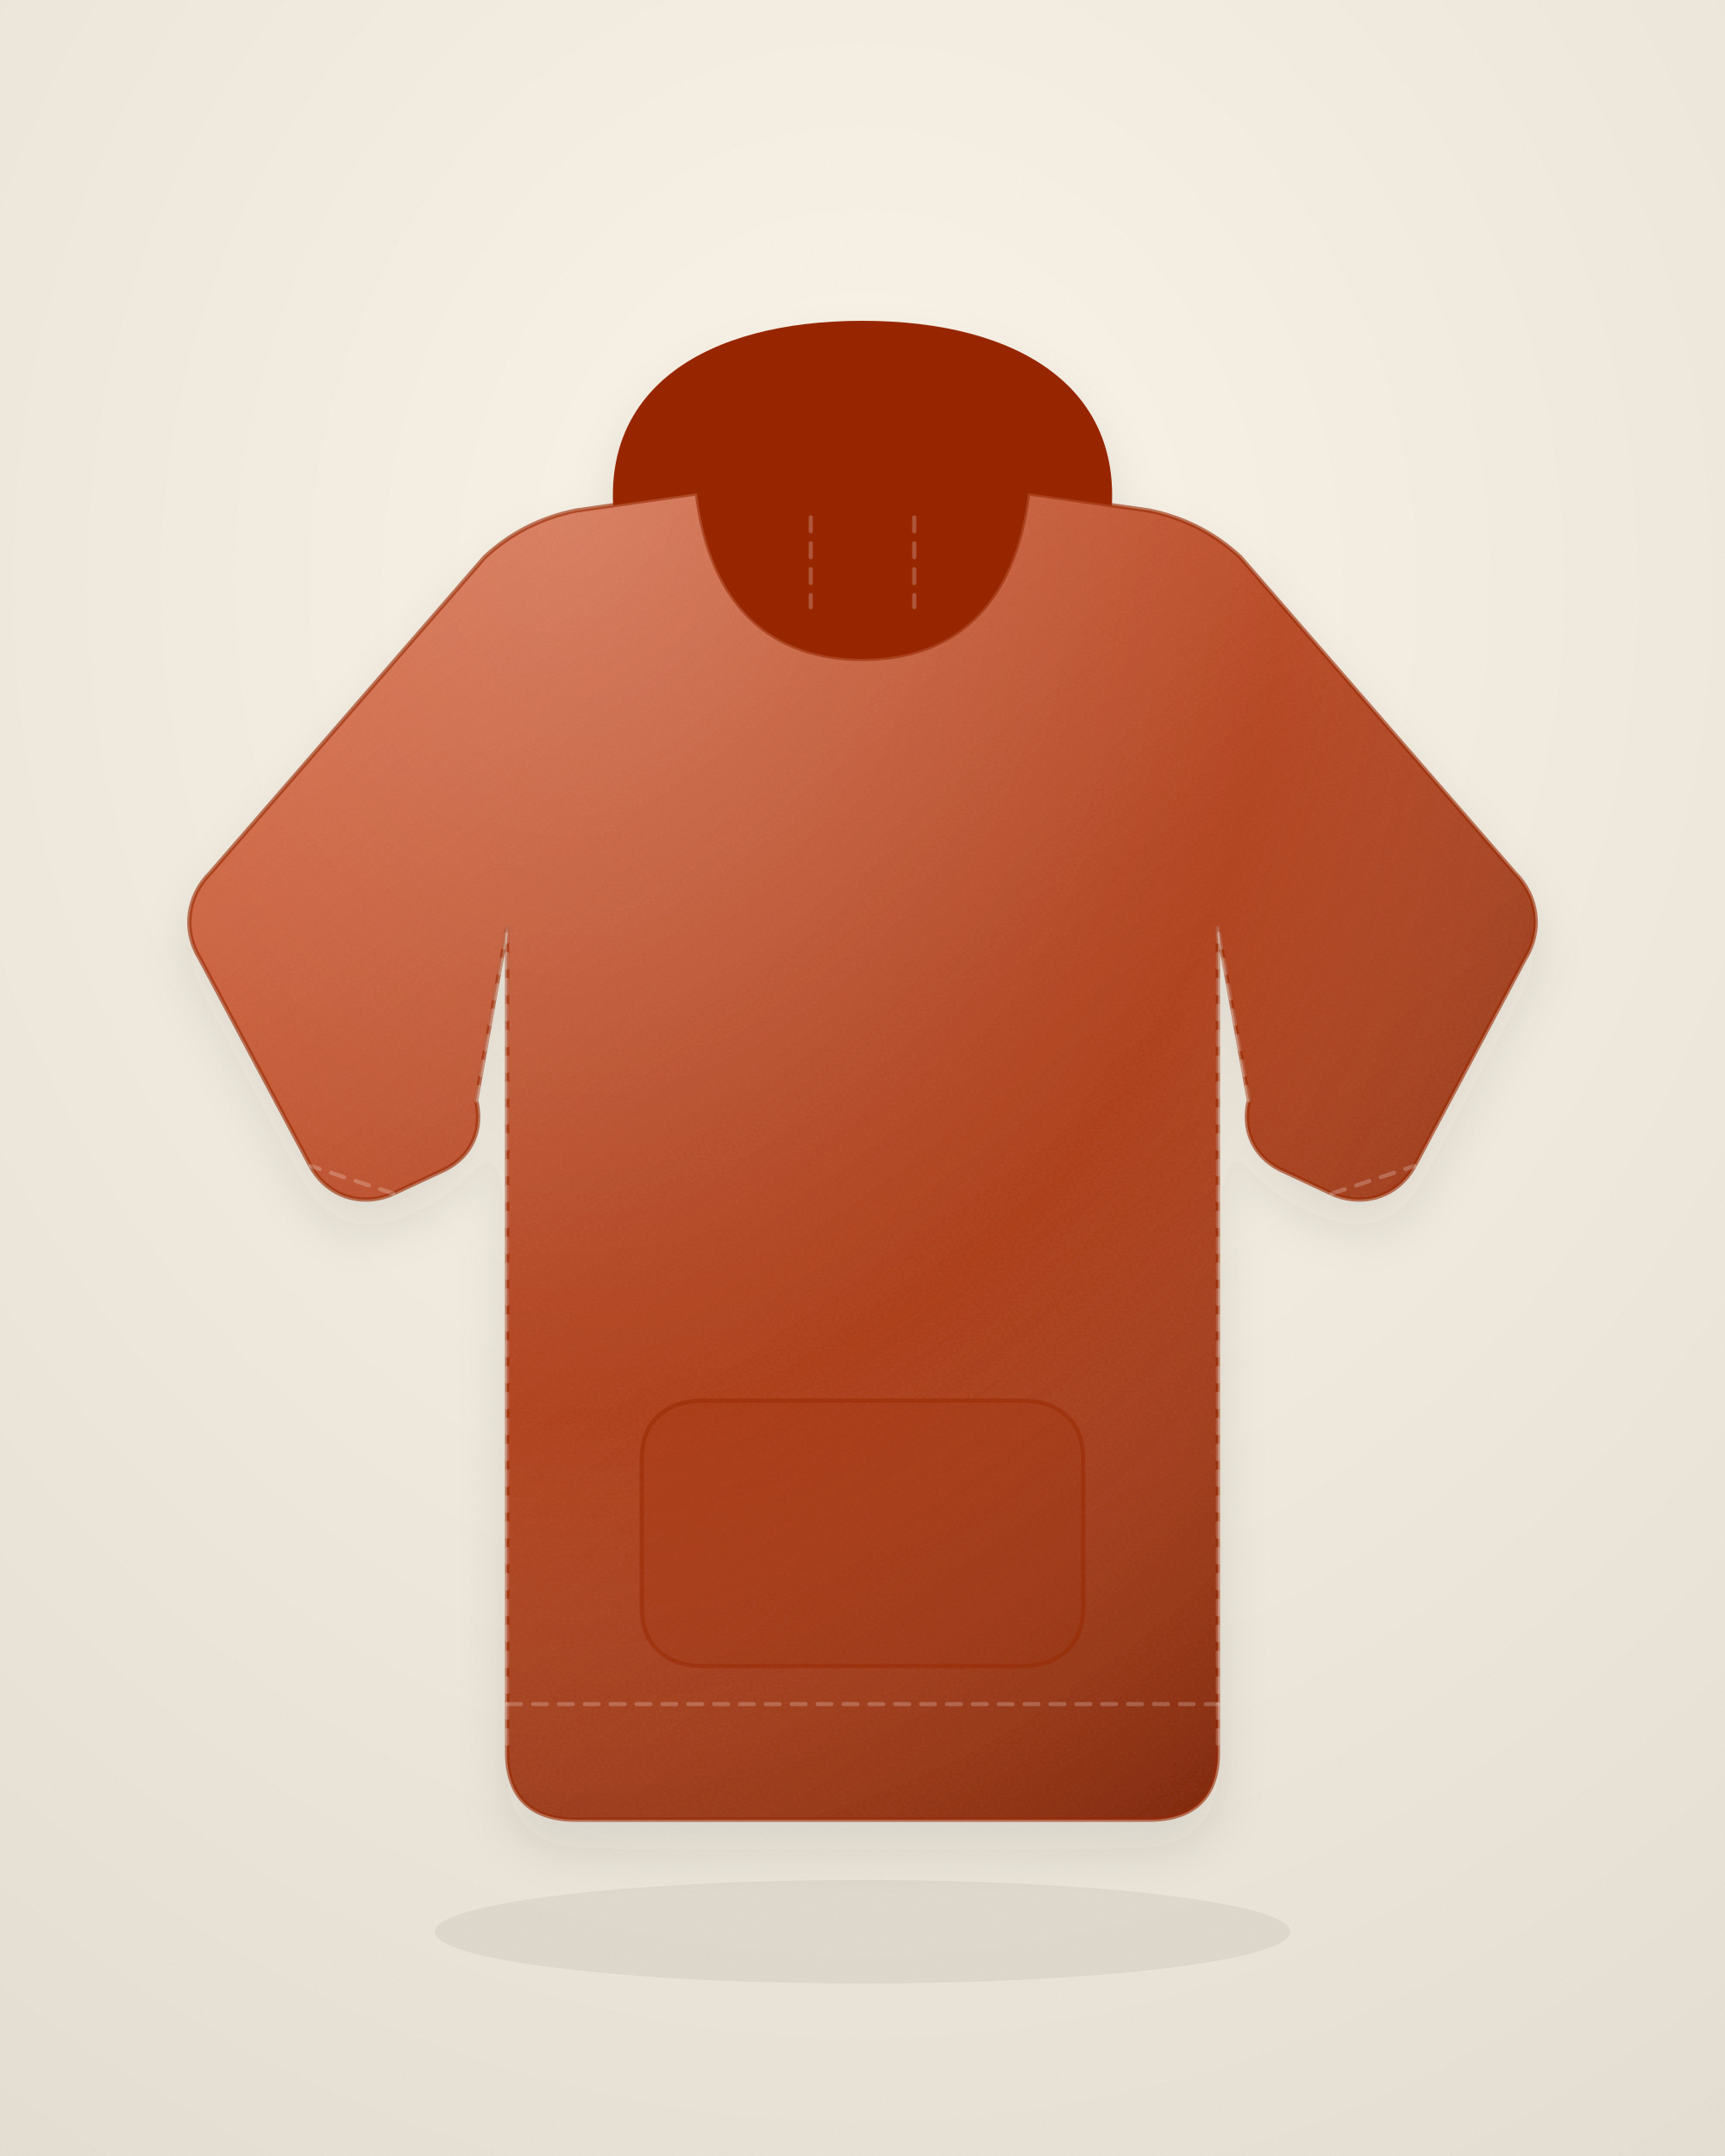
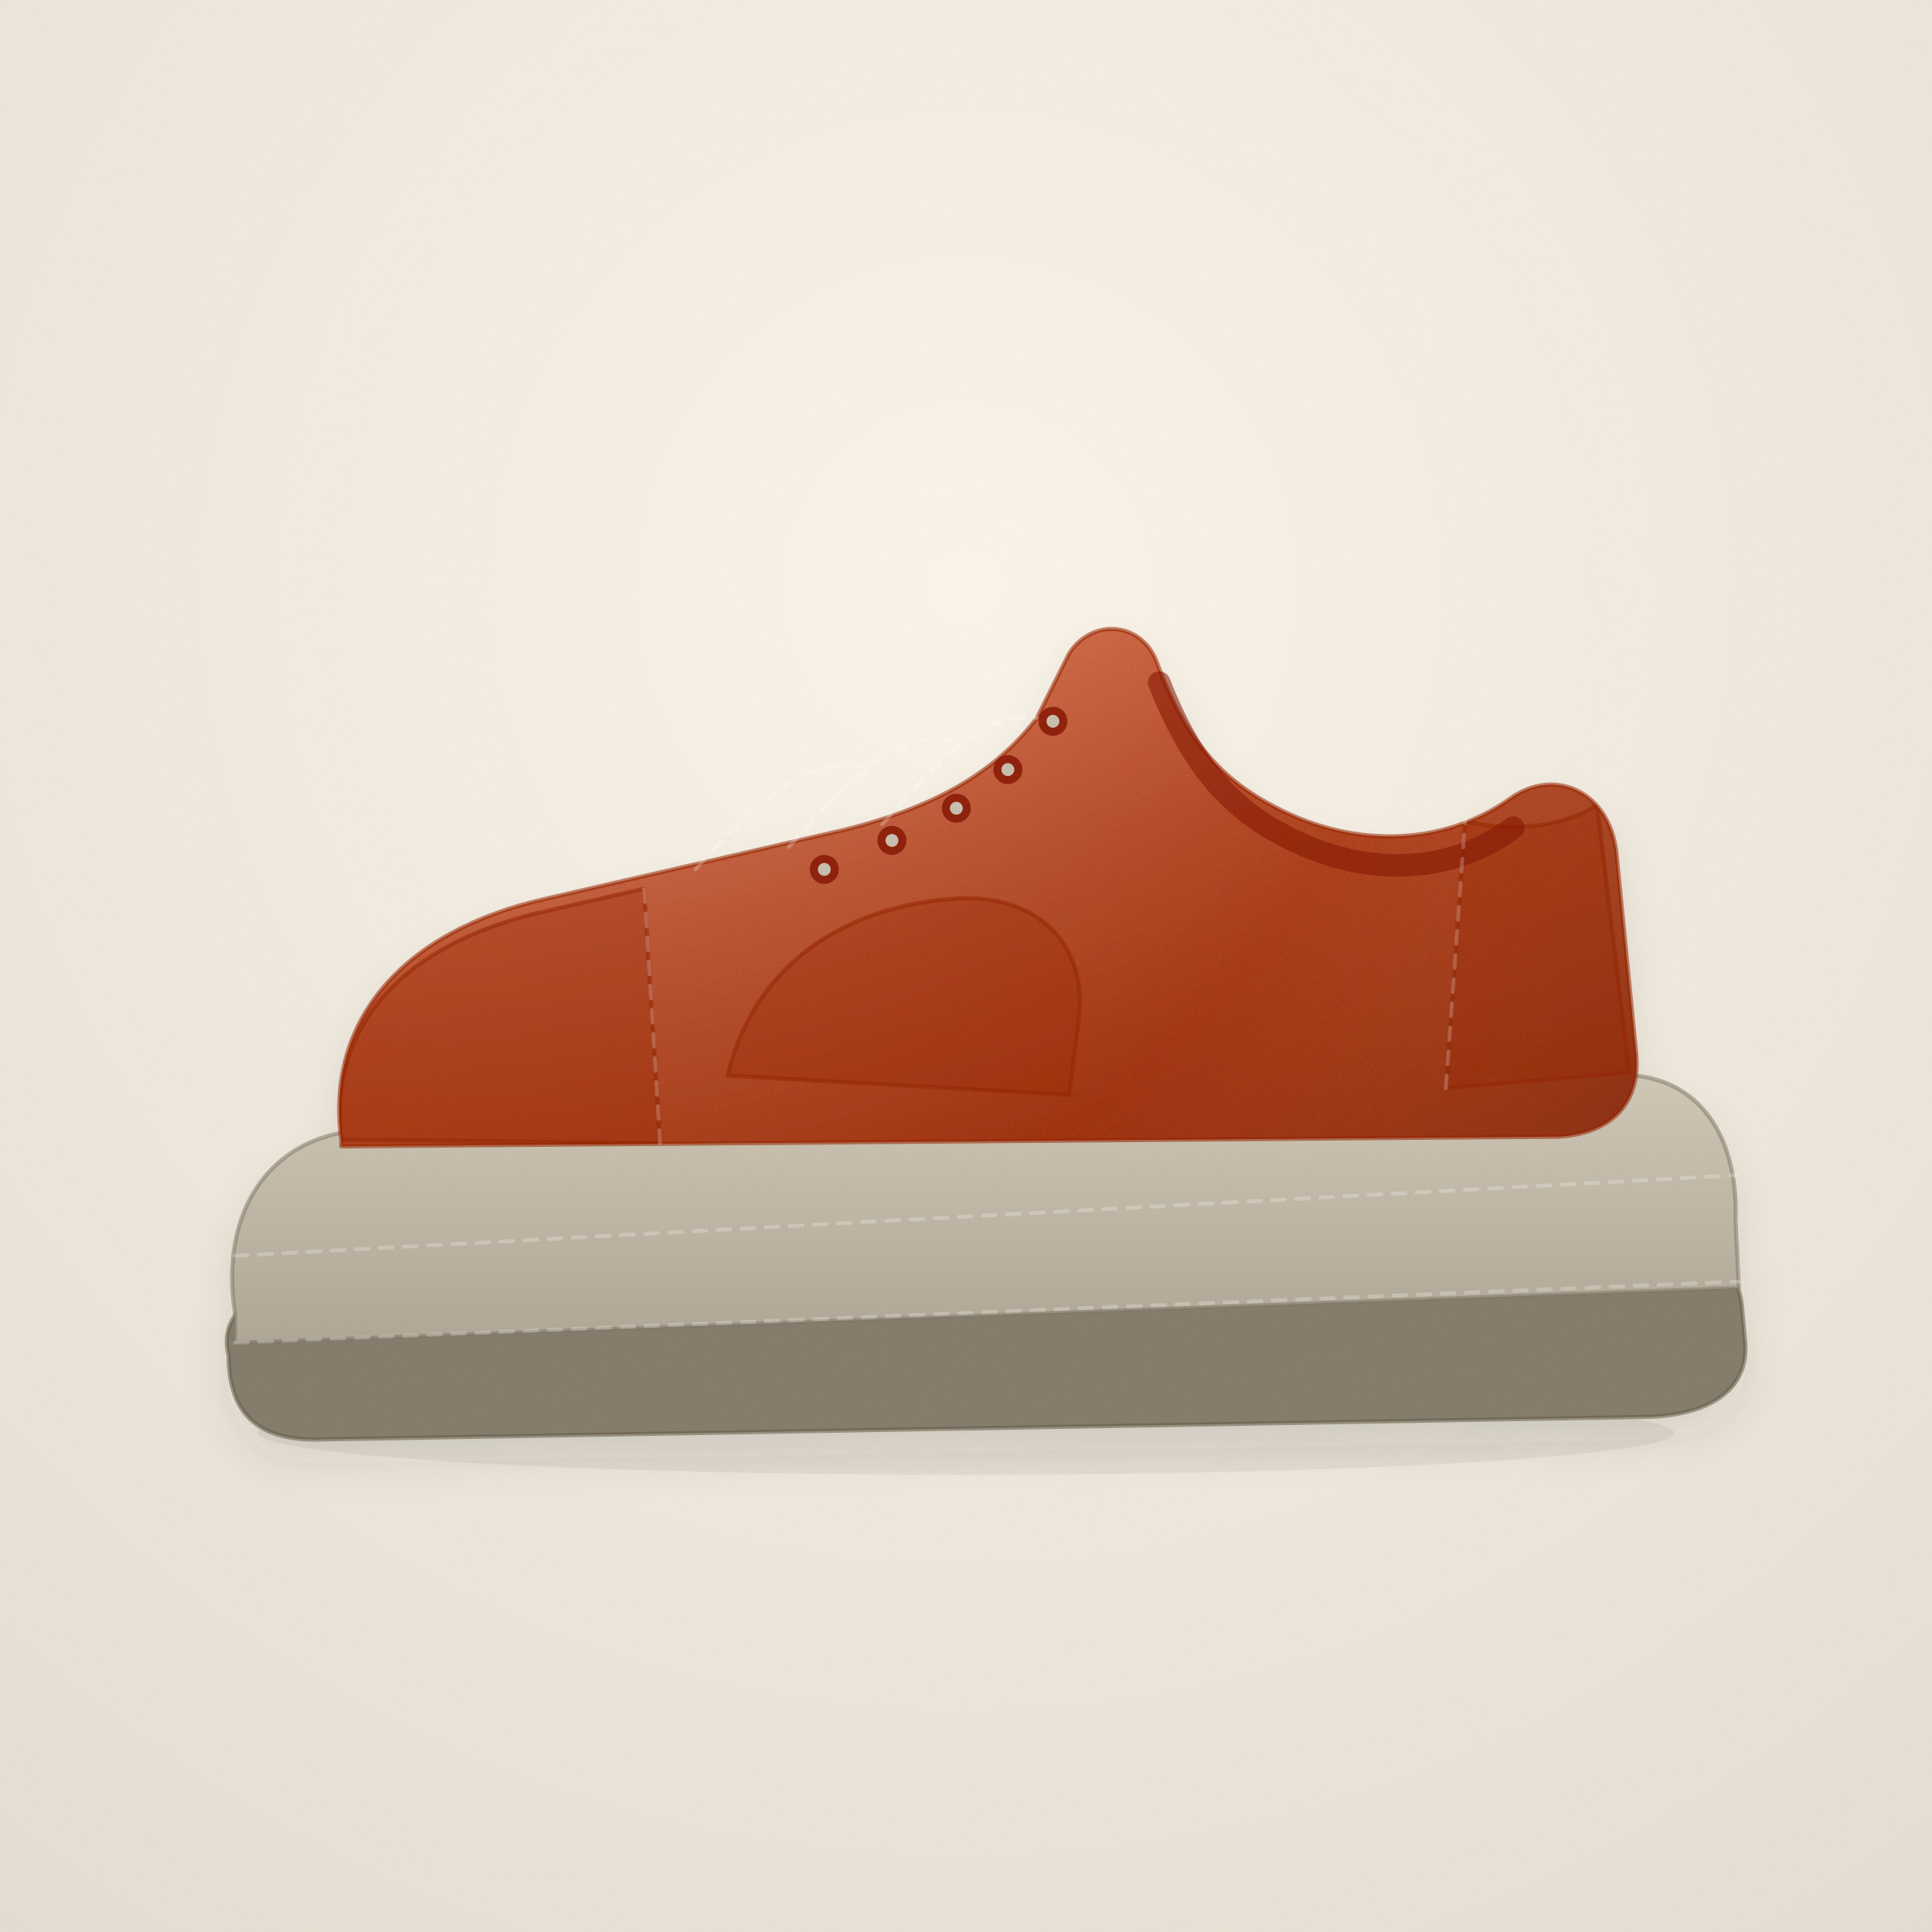
- <svg xmlns="http://www.w3.org/2000/svg" viewBox="0 0 1000 1250" width="1000" height="1250" role="img" aria-label="sudadera">
+ <svg xmlns="http://www.w3.org/2000/svg" viewBox="0 0 1200 1200" width="1200" height="1200" role="img" aria-label="zapatilla de running">
  <defs>
-     <radialGradient id="bg-hoodie-B4441F-front" cx="50%" cy="36%" r="80%">
+     <radialGradient id="bg-runner-B4441F-side" cx="50%" cy="38%" r="78%">
      <stop offset="0%" stop-color="#fbf5e9" />
      <stop offset="100%" stop-color="#d9d3c7" />
    </radialGradient>
-     <linearGradient id="cloth-hoodie-B4441F-front" x1="16%" y1="0%" x2="88%" y2="100%">
-       <stop offset="0%" stop-color="#d86843" />
-       <stop offset="44%" stop-color="#B4441F" />
-       <stop offset="100%" stop-color="#982803" />
+     <linearGradient id="upper-runner-B4441F-side" x1="14%" y1="0%" x2="86%" y2="100%">
+       <stop offset="0%" stop-color="#da6a45" />
+       <stop offset="46%" stop-color="#B4441F" />
+       <stop offset="100%" stop-color="#962601" />
    </linearGradient>
-     <radialGradient id="fold-hoodie-B4441F-front" cx="33%" cy="24%" r="72%">
-       <stop offset="0%" stop-color="#ffffff" stop-opacity="0.18" />
+     <linearGradient id="mid-runner-B4441F-side" x1="0%" y1="0%" x2="0%" y2="100%">
+       <stop offset="0%" stop-color="#d0c7b6" />
+       <stop offset="100%" stop-color="#b0a796" />
+     </linearGradient>
+     <radialGradient id="fold-runner-B4441F-side" cx="32%" cy="22%" r="74%">
+       <stop offset="0%" stop-color="#ffffff" stop-opacity="0.20" />
      <stop offset="58%" stop-color="#ffffff" stop-opacity="0" />
-       <stop offset="100%" stop-color="#000000" stop-opacity="0.20" />
+       <stop offset="100%" stop-color="#000000" stop-opacity="0.22" />
    </radialGradient>
-     <filter id="grain-hoodie-B4441F-front">
+     <filter id="grain-runner-B4441F-side">
      <feTurbulence type="fractalNoise" baseFrequency="0.9" numOctaves="3" seed="7" />
      <feColorMatrix type="saturate" values="0" />
    </filter>
-     <filter id="drop-hoodie-B4441F-front" x="-30%" y="-30%" width="160%" height="160%">
-       <feDropShadow dx="0" dy="16" stdDeviation="14" flood-color="#3a3128" flood-opacity="0.10" />
+     <filter id="drop-runner-B4441F-side" x="-30%" y="-30%" width="160%" height="160%">
+       <feDropShadow dx="0" dy="14" stdDeviation="13" flood-color="#3a3128" flood-opacity="0.10" />
    </filter>
-     <filter id="weave-hoodie-B4441F-front">
-       <feTurbulence type="fractalNoise" baseFrequency="0.5 0.72" numOctaves="2" seed="9" result="n" />
+     <filter id="weave-runner-B4441F-side">
+       <feTurbulence type="fractalNoise" baseFrequency="0.55 0.72" numOctaves="2" seed="9" result="n" />
      <feColorMatrix in="n" type="saturate" values="0" />
      <feComponentTransfer>
-         <feFuncA type="linear" slope="0.12" />
+         <feFuncA type="linear" slope="0.11" />
      </feComponentTransfer>
    </filter>
-     <clipPath id="body-hoodie-B4441F-front">
-       <path d="M404,286       C412,352 448,382 500,382 C552,382 588,352 596,286       L666,296 C686,300 704,309 719,323       L878,506 C892,520 894,540 884,556       L820,676 C810,694 790,700 772,692       L742,678 C726,670 720,654 724,638       L706,538 L706,1016 C706,1042 692,1055 666,1055       L334,1055 C308,1055 294,1042 294,1016       L294,538 L276,638 C280,654 274,670 258,678       L228,692 C210,700 190,694 180,676       L116,556 C106,540 108,520 122,506       L281,323 C296,309 314,300 334,296 Z" />
+     <clipPath id="body-runner-B4441F-side">
+       <path d="M212,708 C202,634 250,578 340,558       L522,516 C580,502 618,480 644,446       L664,406 C678,384 708,386 718,410       C734,454 754,480 786,498       C838,528 896,526 938,496       C966,476 1000,492 1004,530       L1016,652 C1020,684 1002,704 968,706       L212,712 Z" />
    </clipPath>
  </defs>
-   <rect x="-400" y="-400" width="1800" height="2050" fill="url(#bg-hoodie-B4441F-front)" />
-   <ellipse cx="500" cy="1120" rx="248" ry="30" fill="#3a3128" opacity="0.07" />
-   <g filter="url(#drop-hoodie-B4441F-front)">
-     <path d="M356,300 C348,226 408,186 500,186 C592,186 652,226 644,300        C644,364 586,404 500,404 C414,404 356,364 356,300 Z" fill="#982803" fill-opacity="1" />
-     <path d="M404,286       C412,352 448,382 500,382 C552,382 588,352 596,286       L666,296 C686,300 704,309 719,323       L878,506 C892,520 894,540 884,556       L820,676 C810,694 790,700 772,692       L742,678 C726,670 720,654 724,638       L706,538 L706,1016 C706,1042 692,1055 666,1055       L334,1055 C308,1055 294,1042 294,1016       L294,538 L276,638 C280,654 274,670 258,678       L228,692 C210,700 190,694 180,676       L116,556 C106,540 108,520 122,506       L281,323 C296,309 314,300 334,296 Z" fill="url(#cloth-hoodie-B4441F-front)" />
-     <g clip-path="url(#body-hoodie-B4441F-front)">
-       <rect x="0" y="0" width="1000" height="1250" fill="url(#fold-hoodie-B4441F-front)" />
-       <rect x="0" y="0" width="1000" height="1250" filter="url(#weave-hoodie-B4441F-front)" opacity="0.6" />
+   <rect x="-400" y="-400" width="2000" height="2000" fill="url(#bg-runner-B4441F-side)" />
+   <ellipse cx="600" cy="890" rx="440" ry="26" fill="#3a3128" opacity="0.07" />
+   <g filter="url(#drop-runner-B4441F-side)">
+     <path d="M142,842 C136,818 154,802 188,800 L1020,772       C1058,770 1080,786 1082,812 L1084,834       C1086,862 1064,878 1026,880 L202,894       C160,896 142,878 142,842 Z" fill="#867d6c" />
+     <path d="M142,842 C136,818 154,802 188,800 L1020,772       C1058,770 1080,786 1082,812 L1084,834       C1086,862 1064,878 1026,880 L202,894       C160,896 142,878 142,842 Z" fill="none" stroke="#645b4a" stroke-opacity="0.55" stroke-width="2.6" stroke-linejoin="round" />
+     <path d="M146,816 C136,752 168,706 224,702 L1000,668       C1050,664 1080,700 1078,758 L1080,800 L146,834 Z" fill="url(#mid-runner-B4441F-side)" />
+     <path d="M146,816 C136,752 168,706 224,702 L1000,668       C1050,664 1080,700 1078,758 L1080,800 L146,834 Z" fill="none" stroke="#827968" stroke-opacity="0.55" stroke-width="2.6" stroke-linejoin="round" />
+     <path d="M212,708 C202,634 250,578 340,558       L522,516 C580,502 618,480 644,446       L664,406 C678,384 708,386 718,410       C734,454 754,480 786,498       C838,528 896,526 938,496       C966,476 1000,492 1004,530       L1016,652 C1020,684 1002,704 968,706       L212,712 Z" fill="url(#upper-runner-B4441F-side)" />
+     <g clip-path="url(#body-runner-B4441F-side)">
+       <rect x="0" y="0" width="1200" height="1200" fill="url(#fold-runner-B4441F-side)" />
+       <rect x="0" y="0" width="1200" height="1200" filter="url(#weave-runner-B4441F-side)" opacity="0.6" />
+       <path d="M212,708 C204,640 246,590 330,568 L400,552 L410,710 Z" fill="#962601" fill-opacity="0.30" />
+       <path d="M212,708 C204,640 246,590 330,568 L400,552 L410,710 Z" fill="none" stroke="#962601" stroke-opacity="0.55" stroke-width="2.6" stroke-linejoin="round" />
+       <path d="M910,510 C942,518 974,512 992,500 L1012,666 L898,676 Z" fill="#962601" fill-opacity="0.30" />
+       <path d="M910,510 C942,518 974,512 992,500 L1012,666 L898,676 Z" fill="none" stroke="#962601" stroke-opacity="0.55" stroke-width="2.6" stroke-linejoin="round" />
+       <path d="M452,668 C468,600 524,562 596,558 C646,556 676,588 670,634 L664,680 Z" fill="#962601" fill-opacity="0.30" />
+       <path d="M452,668 C468,600 524,562 596,558 C646,556 676,588 670,634 L664,680 Z" fill="none" stroke="#962601" stroke-opacity="0.55" stroke-width="2.6" stroke-linejoin="round" />
    </g>
-     <path d="M404,286       C412,352 448,382 500,382 C552,382 588,352 596,286       L666,296 C686,300 704,309 719,323       L878,506 C892,520 894,540 884,556       L820,676 C810,694 790,700 772,692       L742,678 C726,670 720,654 724,638       L706,538 L706,1016 C706,1042 692,1055 666,1055       L334,1055 C308,1055 294,1042 294,1016       L294,538 L276,638 C280,654 274,670 258,678       L228,692 C210,700 190,694 180,676       L116,556 C106,540 108,520 122,506       L281,323 C296,309 314,300 334,296 Z" fill="none" stroke="#982803" stroke-opacity="0.6" stroke-width="2.5" stroke-linejoin="round" />
-     <path d="M372,846 C372,824 386,812 408,812 L592,812 C614,812 628,824 628,846        L628,932 C628,954 614,966 592,966 L408,966 C386,966 372,954 372,932 Z" fill="#982803" fill-opacity="0.14" />
-     <path d="M372,846 C372,824 386,812 408,812 L592,812 C614,812 628,824 628,846        L628,932 C628,954 614,966 592,966 L408,966 C386,966 372,954 372,932 Z" fill="none" stroke="#982803" stroke-opacity="0.5" stroke-width="2.5" />
-     <g fill="none" stroke="rgba(255,255,255,0.22)" stroke-width="2.4" stroke-dasharray="8 7" stroke-linecap="round">
-       <path d="M706,538 L706,1016" />
-       <path d="M294,538 L294,1016" />
-       <path d="M294,988 L706,988" />
-       <path d="M772,692 L820,676" />
-       <path d="M228,692 L180,676" />
-       <path d="M724,638 L706,538" />
-       <path d="M276,638 L294,538" />
-       <path d="M470,300 L470,352" />
-       <path d="M530,300 L530,352" />
+     <path d="M212,708 C202,634 250,578 340,558       L522,516 C580,502 618,480 644,446       L664,406 C678,384 708,386 718,410       C734,454 754,480 786,498       C838,528 896,526 938,496       C966,476 1000,492 1004,530       L1016,652 C1020,684 1002,704 968,706       L212,712 Z" fill="none" stroke="#962601" stroke-opacity="0.55" stroke-width="2.6" stroke-linejoin="round" />
+     <path d="M720,424 C738,470 760,498 792,516 C844,546 900,544 940,514" fill="none" stroke="#841400" stroke-opacity="0.55" stroke-width="14" stroke-linecap="round" />
+     <g fill="none" stroke="rgba(255,255,255,0.24)" stroke-width="2.4" stroke-dasharray="8 7" stroke-linecap="round">
+       <path d="M410,710 L400,552" />
+       <path d="M898,676 L910,510" />
+       <path d="M146,834 L1080,796" />
+       <path d="M548,512 C588,466 614,442 644,446" />
+       <path d="M490,526 C530,480 560,454 592,460" />
+       <path d="M432,540 C472,494 504,470 536,476" />
+       <path d="M146,780 L1078,730" />
    </g>
+     <circle cx="512" cy="540" r="9" fill="#801000" fill-opacity="0.75" />
+     <circle cx="512" cy="540" r="4" fill="#c8bfae" />
+     <circle cx="554" cy="522" r="9" fill="#801000" fill-opacity="0.75" />
+     <circle cx="554" cy="522" r="4" fill="#c8bfae" />
+     <circle cx="594" cy="502" r="9" fill="#801000" fill-opacity="0.75" />
+     <circle cx="594" cy="502" r="4" fill="#c8bfae" />
+     <circle cx="626" cy="478" r="9" fill="#801000" fill-opacity="0.75" />
+     <circle cx="626" cy="478" r="4" fill="#c8bfae" />
+     <circle cx="654" cy="448" r="9" fill="#801000" fill-opacity="0.75" />
+     <circle cx="654" cy="448" r="4" fill="#c8bfae" />
  </g>
-   <rect x="-400" y="-400" width="1800" height="2050" filter="url(#grain-hoodie-B4441F-front)" opacity="0.05" style="mix-blend-mode:multiply" />
+   <rect x="-400" y="-400" width="2000" height="2000" filter="url(#grain-runner-B4441F-side)" opacity="0.05" style="mix-blend-mode:multiply" />
</svg>
